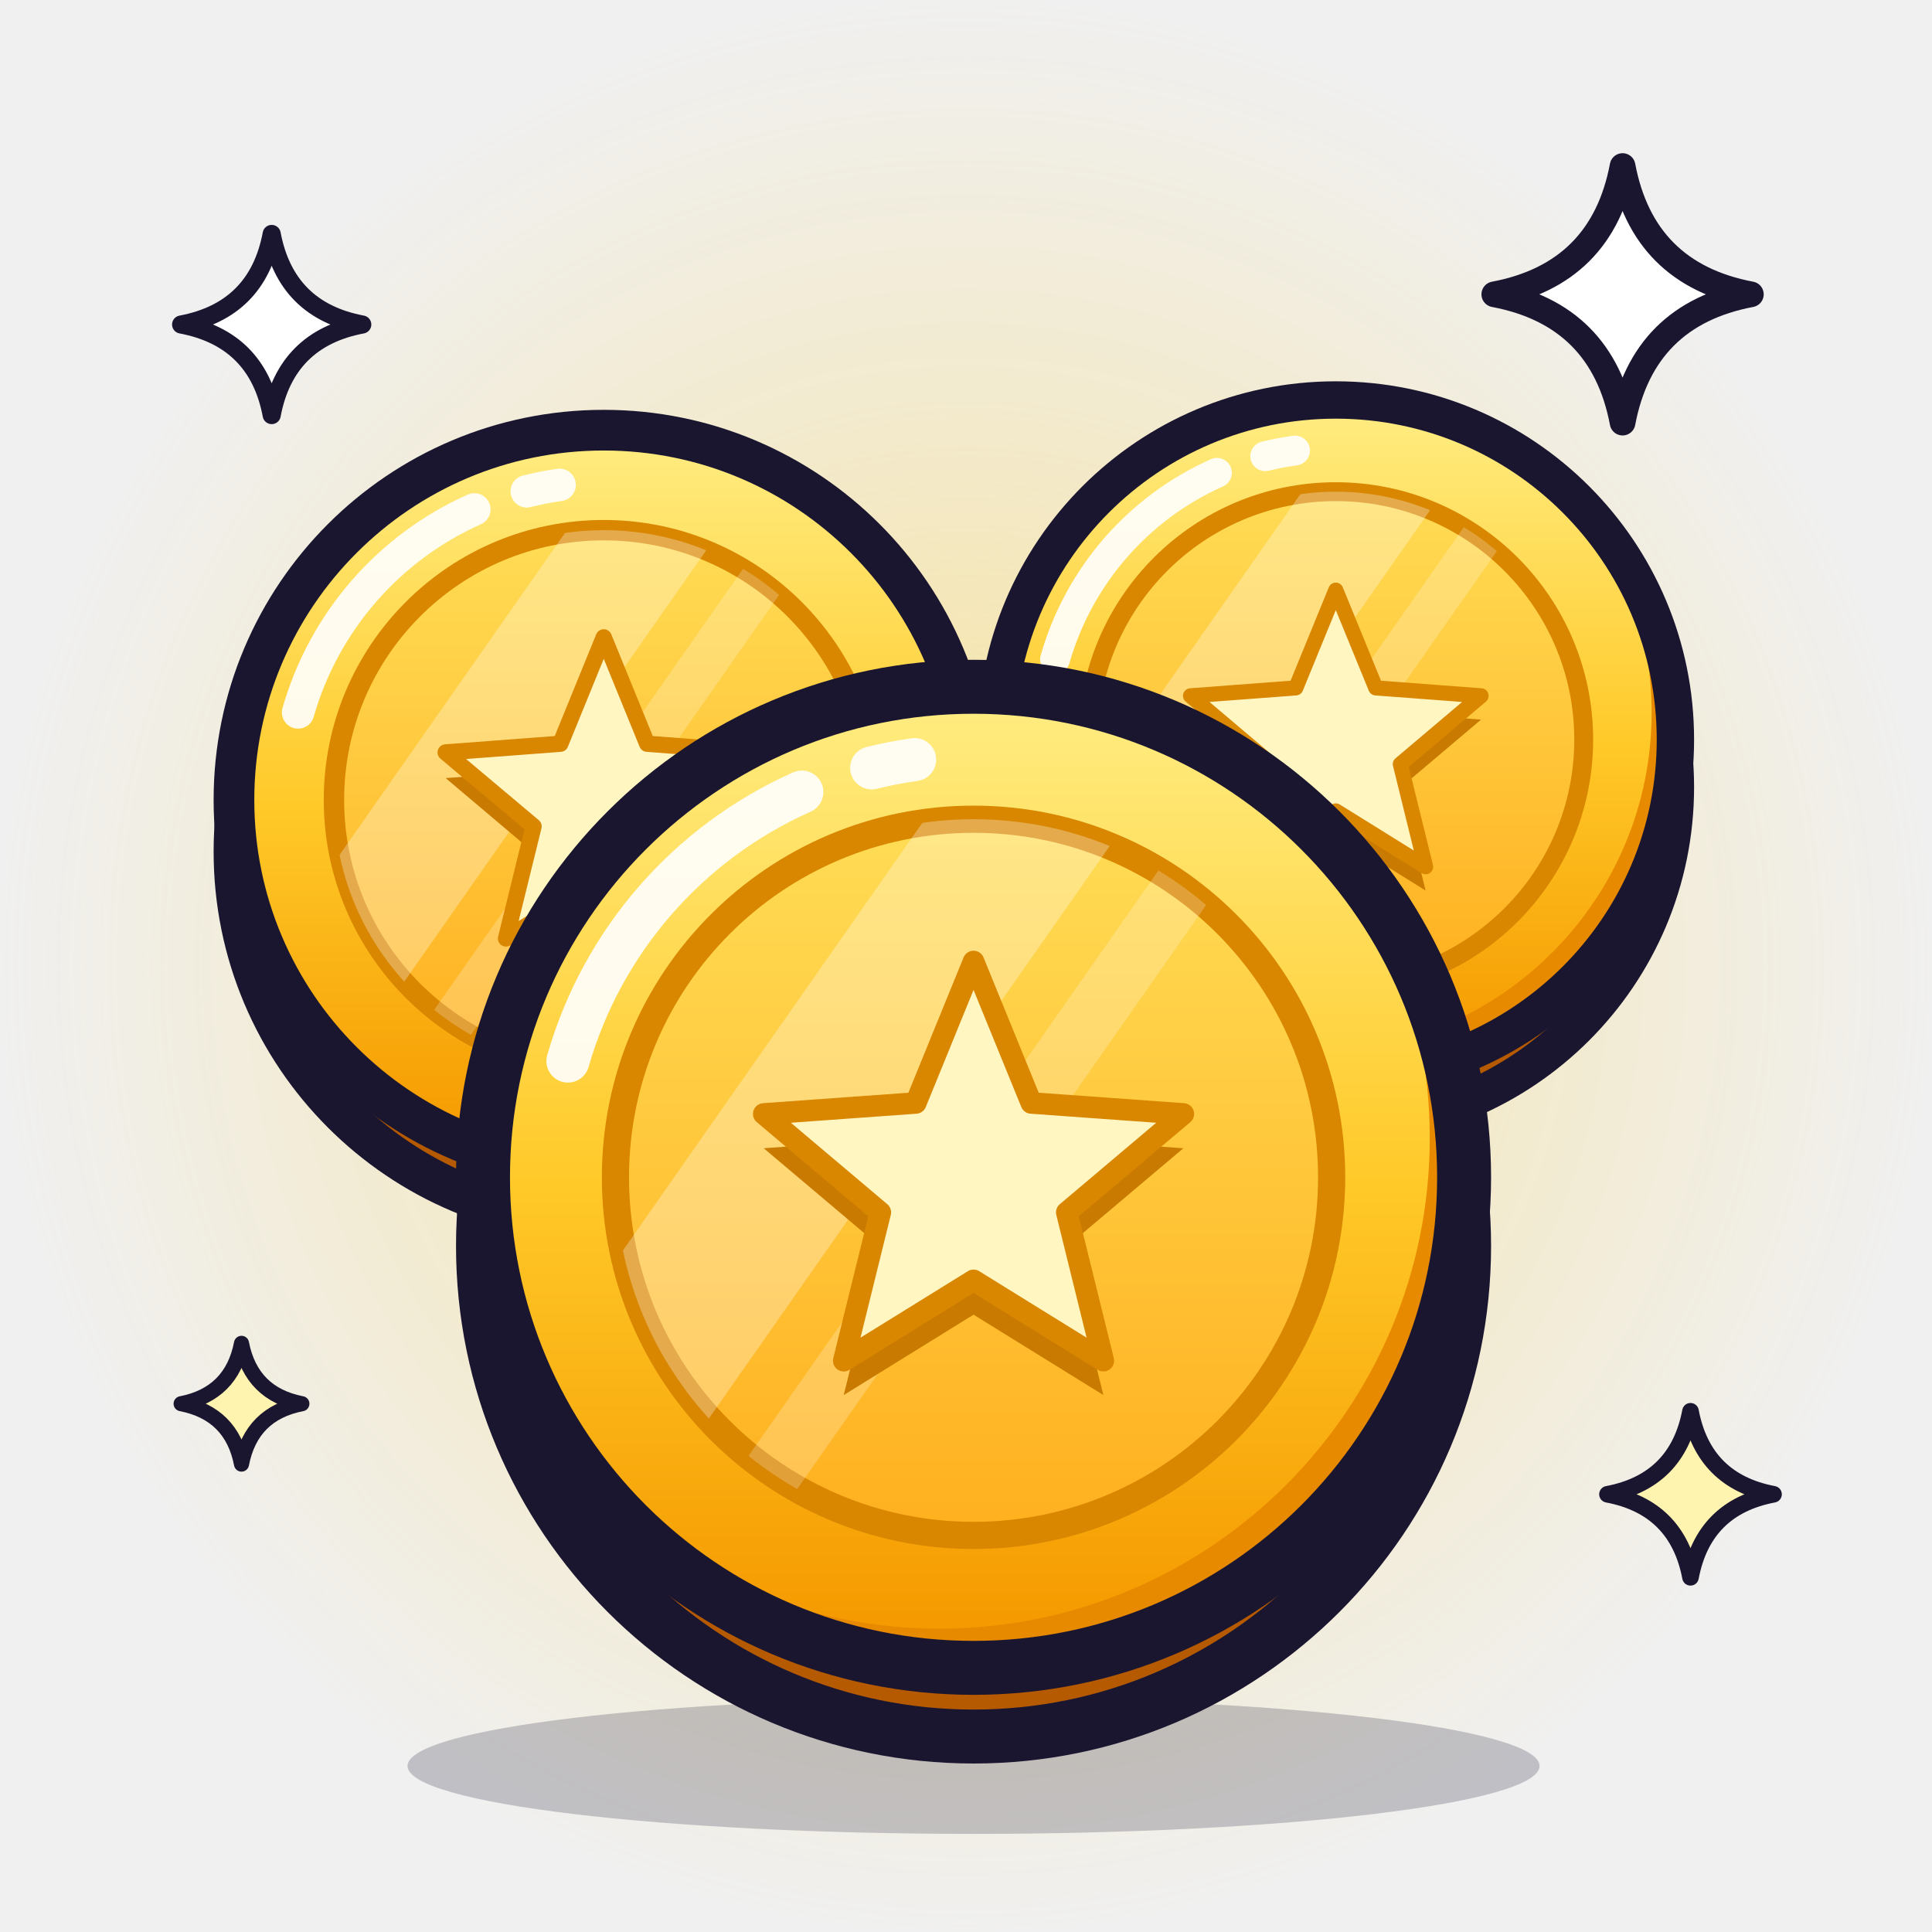
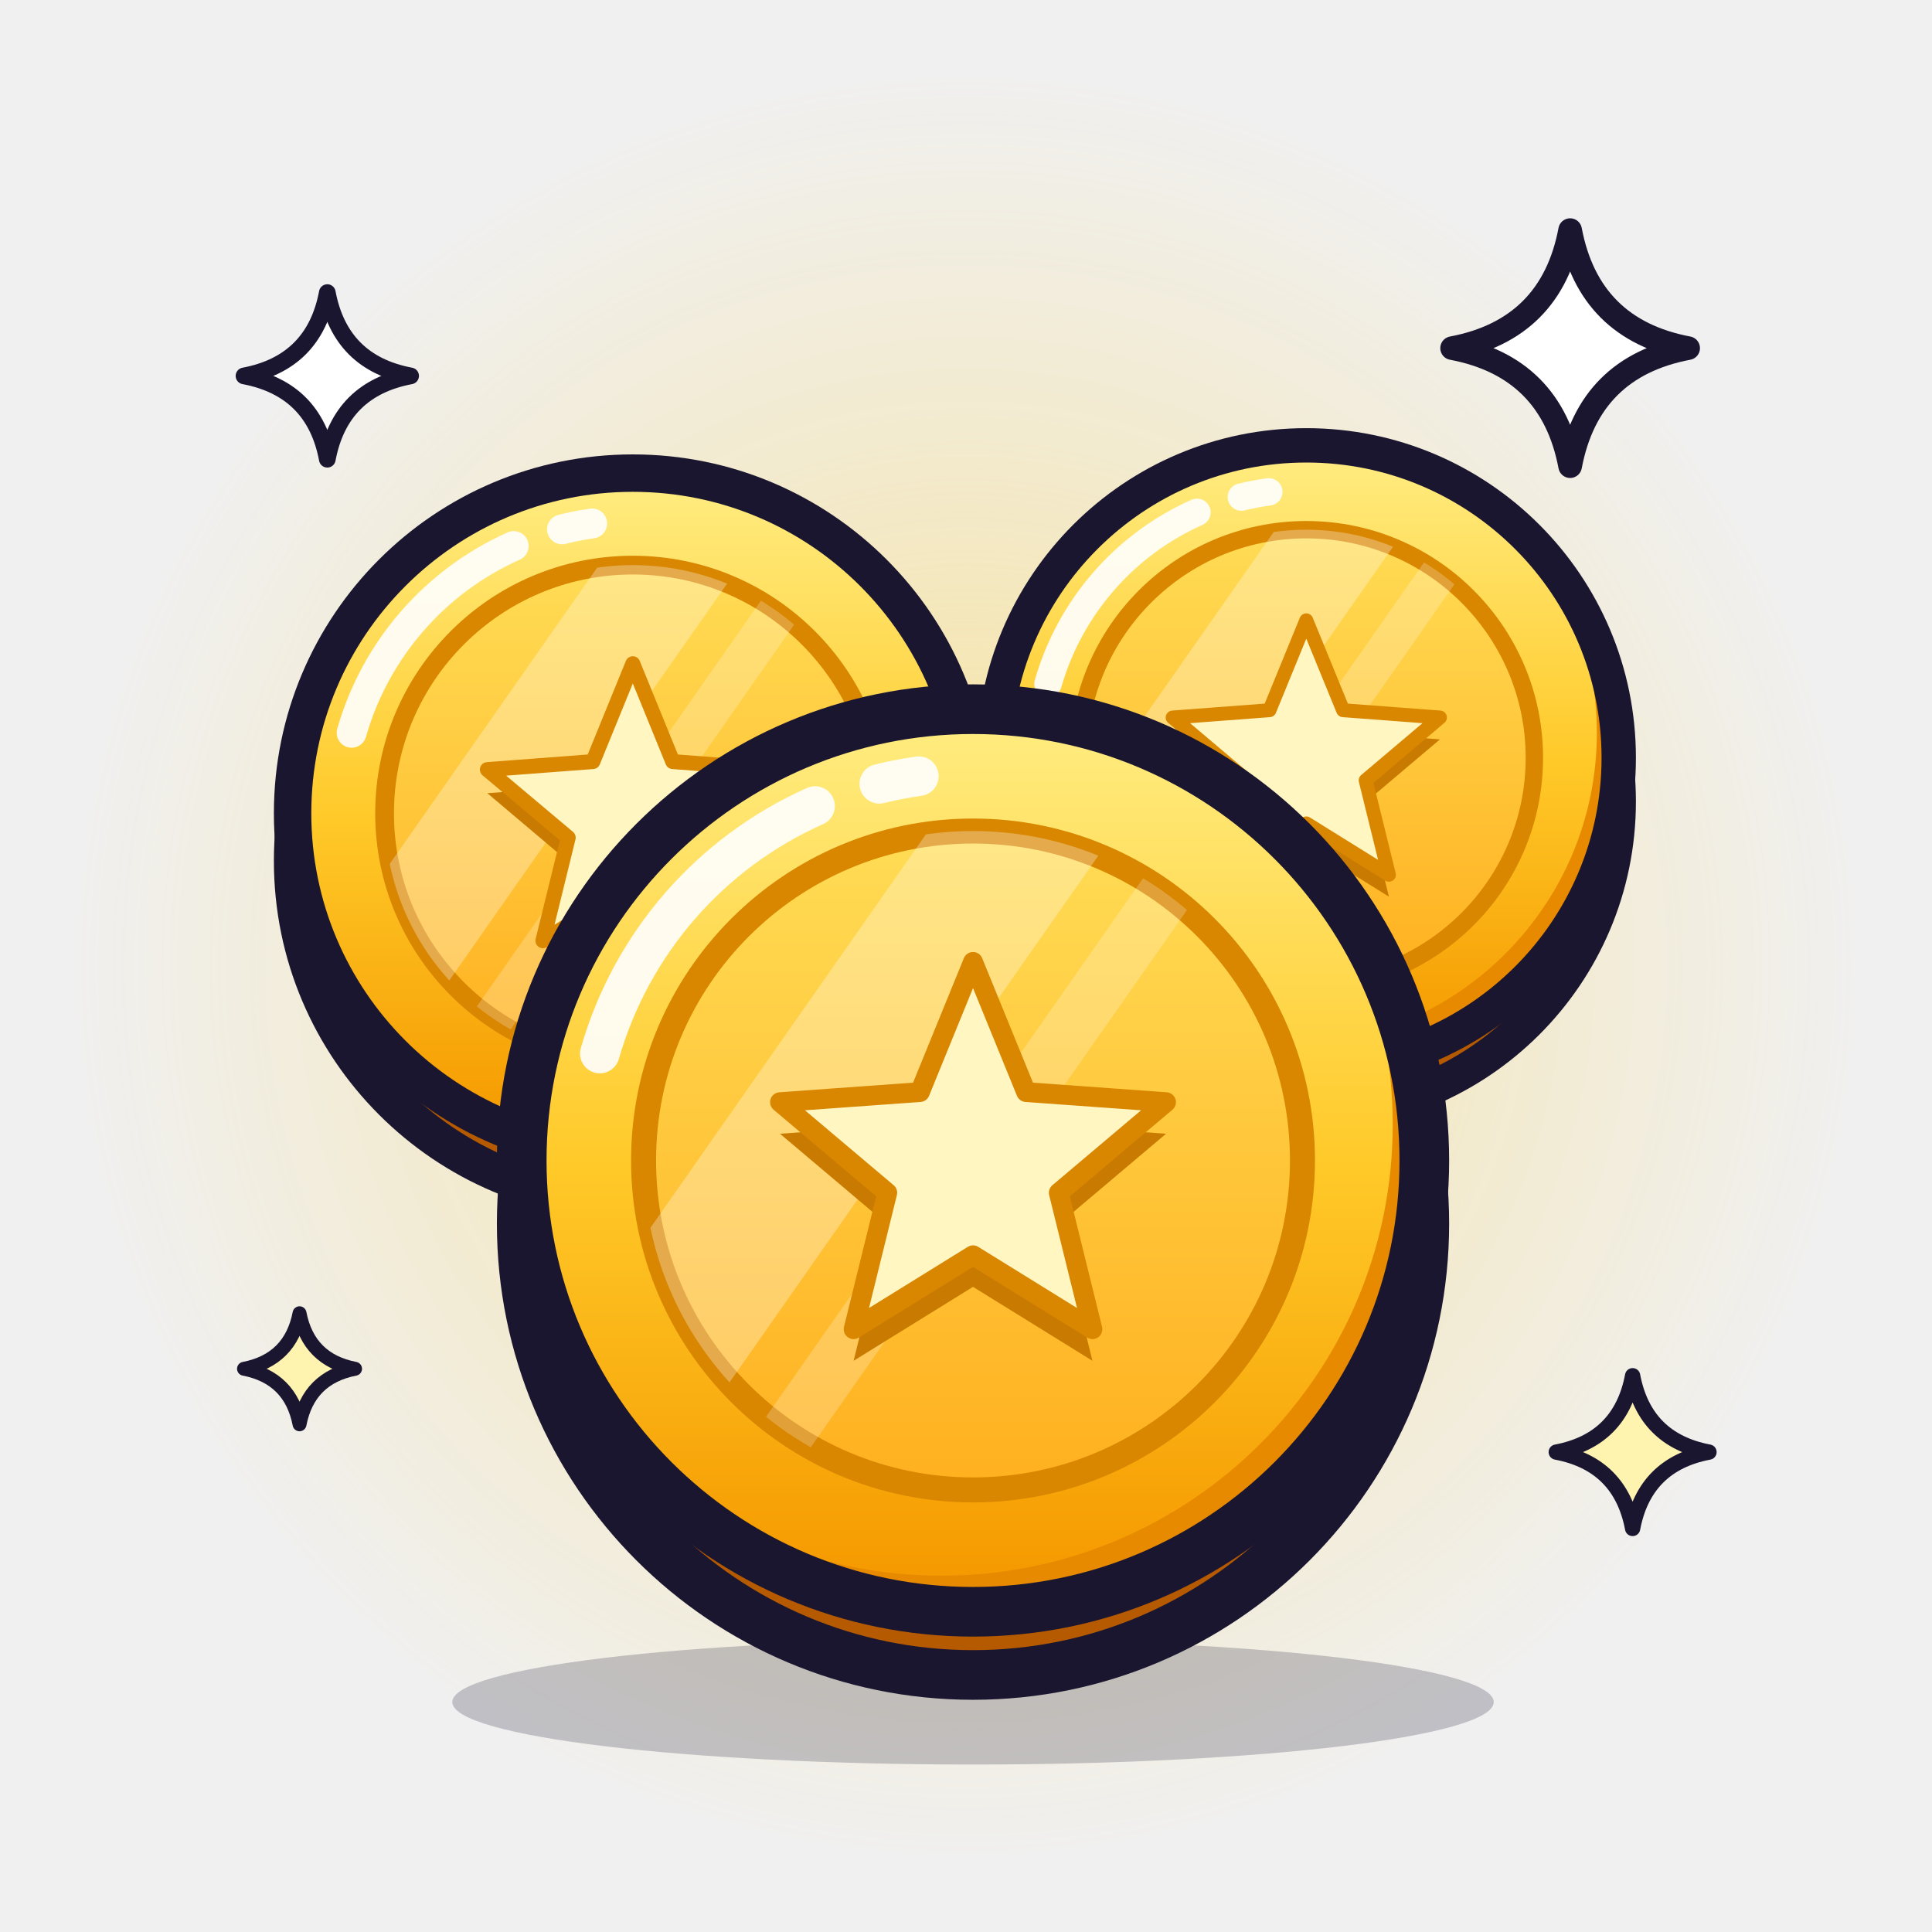
<svg xmlns="http://www.w3.org/2000/svg" width="512" height="512" viewBox="0 0 512 512" fill="none">
  <defs>
    <linearGradient id="gold" x1="0" y1="0" x2="0" y2="1">
      <stop offset="0" stop-color="#FFF08A" />
      <stop offset="0.55" stop-color="#FFC928" />
      <stop offset="1" stop-color="#F59A00" />
    </linearGradient>
    <linearGradient id="goldIn" x1="0" y1="0" x2="0" y2="1">
      <stop offset="0" stop-color="#FFDC55" />
      <stop offset="1" stop-color="#FFB01F" />
    </linearGradient>
    <linearGradient id="sack" x1="0" y1="0" x2="0" y2="1">
      <stop offset="0" stop-color="#F2CC8C" />
      <stop offset="1" stop-color="#C98C42" />
    </linearGradient>
    <linearGradient id="wood" x1="0" y1="0" x2="0" y2="1">
      <stop offset="0" stop-color="#D9924A" />
      <stop offset="1" stop-color="#A45C22" />
    </linearGradient>
    <linearGradient id="liqLuck" x1="0" y1="0" x2="0" y2="1">
      <stop offset="0" stop-color="#FFC44D" />
      <stop offset="1" stop-color="#F05A0E" />
    </linearGradient>
    <linearGradient id="liqSpeed" x1="0" y1="0" x2="0" y2="1">
      <stop offset="0" stop-color="#74D8FF" />
      <stop offset="1" stop-color="#1B5FE0" />
    </linearGradient>
    <linearGradient id="flame" x1="0" y1="0" x2="0" y2="1">
      <stop offset="0" stop-color="#FFB02E" />
      <stop offset="1" stop-color="#EE3A16" />
    </linearGradient>
    <linearGradient id="petal" x1="0" y1="0" x2="0" y2="1">
      <stop offset="0" stop-color="#FFE3EF" />
      <stop offset="1" stop-color="#FF8FC0" />
    </linearGradient>
    <linearGradient id="badge" x1="0" y1="0" x2="0" y2="1">
      <stop offset="0" stop-color="#FF78B8" />
      <stop offset="1" stop-color="#E0206F" />
    </linearGradient>
    <radialGradient id="glow1">
      <stop offset="0" stop-color="#FFD23A" stop-opacity="0.5" />
      <stop offset="0.55" stop-color="#FFD23A" stop-opacity="0.2" />
      <stop offset="1" stop-color="#FFD23A" stop-opacity="0" />
    </radialGradient>
    <clipPath id="clip2">
      <circle cx="160" cy="212" r="98" />
    </clipPath>
    <clipPath id="clip3">
      <circle cx="160" cy="212" r="71.5" />
    </clipPath>
    <clipPath id="clip4">
      <circle cx="354" cy="196" r="90" />
    </clipPath>
    <clipPath id="clip5">
      <circle cx="354" cy="196" r="65.7" />
    </clipPath>
    <clipPath id="clip6">
      <circle cx="258" cy="312" r="130" />
    </clipPath>
    <clipPath id="clip7">
      <circle cx="258" cy="312" r="94.9" />
    </clipPath>
  </defs>
-   <circle cx="256" cy="256" r="256" fill="url(#glow1)" />
-   <ellipse cx="258" cy="468" rx="150" ry="18" fill="#1B1630" fill-opacity="0.22" />
-   <g>
-     <circle cx="160" cy="225.7" r="98" fill="#B55A00" stroke="#1B1630" stroke-width="10.78" stroke-linejoin="round" stroke-linecap="round" />
-     <circle cx="160" cy="212" r="98" fill="#E88A00" />
-     <g clip-path="url(#clip2)">
-       <circle cx="160" cy="212" r="98" fill="url(#gold)" transform="translate(-6.9 -7.8)" />
+   <g transform="translate(20.5 20.5) scale(0.92)">
+     <circle cx="256" cy="256" r="256" fill="url(#glow1)" />
+     <ellipse cx="258" cy="468" rx="150" ry="18" fill="#1B1630" fill-opacity="0.22" />
+     <g>
+       <circle cx="160" cy="225.7" r="98" fill="#B55A00" stroke="#1B1630" stroke-width="10.78" stroke-linejoin="round" stroke-linecap="round" />
+       <circle cx="160" cy="212" r="98" fill="#E88A00" />
+       <g clip-path="url(#clip2)">
+         <circle cx="160" cy="212" r="98" fill="url(#gold)" transform="translate(-6.9 -7.8)" />
+       </g>
+       <circle cx="160" cy="212" r="98" fill="none" stroke="#1B1630" stroke-width="10.78" stroke-linejoin="round" stroke-linecap="round" />
+       <circle cx="160" cy="212" r="71.5" fill="url(#goldIn)" stroke="#D98600" stroke-width="5.4" />
+       <g clip-path="url(#clip3)">
+         <rect x="111" y="84.6" width="33.3" height="254.8" fill="#FFFFFF" fill-opacity="0.3" transform="rotate(35 160 212)" />
+         <rect x="155.1" y="84.6" width="11.8" height="254.8" fill="#FFFFFF" fill-opacity="0.22" transform="rotate(35 160 212)" />
+       </g>
+       <polygon points="160,175.7 171.5,204 201.9,206.2 178.6,225.9 185.9,255.5 160,239.4 134.1,255.5 141.4,225.9 118.1,206.2 148.5,204" fill="#C97A00" />
+       <polygon points="160,168.9 171.5,197.1 201.9,199.4 178.6,219 185.9,248.7 160,232.6 134.1,248.7 141.4,219 118.1,199.4 148.5,197.1" fill="#FFF6C2" stroke="#D98600" stroke-width="4.3" stroke-linejoin="round" />
+       <path d="M79 188.8 A84.3 84.3 0 0 1 125.7 135" stroke="#FFFFFF" stroke-opacity="0.9" stroke-width="8.6" stroke-linecap="round" stroke-linejoin="round" />
+       <path d="M139.6 130.2 A84.3 84.3 0 0 1 148.3 128.5" stroke="#FFFFFF" stroke-opacity="0.9" stroke-width="8.6" stroke-linecap="round" stroke-linejoin="round" />
    </g>
-     <circle cx="160" cy="212" r="98" fill="none" stroke="#1B1630" stroke-width="10.78" stroke-linejoin="round" stroke-linecap="round" />
-     <circle cx="160" cy="212" r="71.5" fill="url(#goldIn)" stroke="#D98600" stroke-width="5.4" />
-     <g clip-path="url(#clip3)">
-       <rect x="111" y="84.6" width="33.3" height="254.8" fill="#FFFFFF" fill-opacity="0.3" transform="rotate(35 160 212)" />
-       <rect x="155.1" y="84.6" width="11.8" height="254.8" fill="#FFFFFF" fill-opacity="0.22" transform="rotate(35 160 212)" />
+     <g>
+       <circle cx="354" cy="208.6" r="90" fill="#B55A00" stroke="#1B1630" stroke-width="9.9" stroke-linejoin="round" stroke-linecap="round" />
+       <circle cx="354" cy="196" r="90" fill="#E88A00" />
+       <g clip-path="url(#clip4)">
+         <circle cx="354" cy="196" r="90" fill="url(#gold)" transform="translate(-6.3 -7.2)" />
+       </g>
+       <circle cx="354" cy="196" r="90" fill="none" stroke="#1B1630" stroke-width="9.9" stroke-linejoin="round" stroke-linecap="round" />
+       <circle cx="354" cy="196" r="65.7" fill="url(#goldIn)" stroke="#D98600" stroke-width="5" />
+       <g clip-path="url(#clip5)">
+         <rect x="309" y="79" width="30.6" height="234" fill="#FFFFFF" fill-opacity="0.3" transform="rotate(35 354 196)" />
+         <rect x="349.5" y="79" width="10.8" height="234" fill="#FFFFFF" fill-opacity="0.22" transform="rotate(35 354 196)" />
+       </g>
+       <polygon points="354,162.7 364.6,188.6 392.5,190.7 371.1,208.8 377.8,236 354,221.2 330.2,236 336.9,208.8 315.5,190.7 343.4,188.6" fill="#C97A00" />
+       <polygon points="354,156.4 364.6,182.3 392.5,184.4 371.1,202.5 377.8,229.7 354,214.9 330.2,229.7 336.9,202.5 315.5,184.4 343.4,182.3" fill="#FFF6C2" stroke="#D98600" stroke-width="4" stroke-linejoin="round" />
+       <path d="M279.6 174.7 A77.4 77.4 0 0 1 322.5 125.3" stroke="#FFFFFF" stroke-opacity="0.9" stroke-width="7.9" stroke-linecap="round" stroke-linejoin="round" />
+       <path d="M335.3 120.9 A77.4 77.4 0 0 1 343.2 119.4" stroke="#FFFFFF" stroke-opacity="0.9" stroke-width="7.9" stroke-linecap="round" stroke-linejoin="round" />
    </g>
-     <polygon points="160,175.7 171.5,204 201.9,206.2 178.6,225.9 185.9,255.5 160,239.4 134.1,255.5 141.4,225.9 118.1,206.2 148.5,204" fill="#C97A00" />
-     <polygon points="160,168.9 171.5,197.1 201.9,199.4 178.6,219 185.9,248.7 160,232.6 134.1,248.7 141.4,219 118.1,199.4 148.5,197.1" fill="#FFF6C2" stroke="#D98600" stroke-width="4.3" stroke-linejoin="round" />
-     <path d="M79 188.8 A84.3 84.3 0 0 1 125.7 135" stroke="#FFFFFF" stroke-opacity="0.9" stroke-width="8.6" stroke-linecap="round" stroke-linejoin="round" />
-     <path d="M139.6 130.2 A84.3 84.3 0 0 1 148.3 128.5" stroke="#FFFFFF" stroke-opacity="0.9" stroke-width="8.6" stroke-linecap="round" stroke-linejoin="round" />
+     <g>
+       <circle cx="258" cy="330.2" r="130" fill="#B55A00" stroke="#1B1630" stroke-width="14.3" stroke-linejoin="round" stroke-linecap="round" />
+       <circle cx="258" cy="312" r="130" fill="#E88A00" />
+       <g clip-path="url(#clip6)">
+         <circle cx="258" cy="312" r="130" fill="url(#gold)" transform="translate(-9.1 -10.4)" />
+       </g>
+       <circle cx="258" cy="312" r="130" fill="none" stroke="#1B1630" stroke-width="14.3" stroke-linejoin="round" stroke-linecap="round" />
+       <circle cx="258" cy="312" r="94.9" fill="url(#goldIn)" stroke="#D98600" stroke-width="7.2" />
+       <g clip-path="url(#clip7)">
+         <rect x="193" y="143" width="44.2" height="338" fill="#FFFFFF" fill-opacity="0.3" transform="rotate(35 258 312)" />
+         <rect x="251.5" y="143" width="15.6" height="338" fill="#FFFFFF" fill-opacity="0.22" transform="rotate(35 258 312)" />
+       </g>
+       <polygon points="258,263.9 273.3,301.4 313.6,304.3 282.7,330.4 292.4,369.7 258,348.4 223.6,369.7 233.3,330.4 202.4,304.3 242.7,301.4" fill="#C97A00" />
+       <polygon points="258,254.8 273.3,292.3 313.6,295.2 282.7,321.3 292.4,360.6 258,339.3 223.6,360.6 233.3,321.3 202.4,295.2 242.7,292.3" fill="#FFF6C2" stroke="#D98600" stroke-width="5.7" stroke-linejoin="round" />
+       <path d="M150.5 281.2 A111.8 111.8 0 0 1 212.5 209.9" stroke="#FFFFFF" stroke-opacity="0.9" stroke-width="11.4" stroke-linecap="round" stroke-linejoin="round" />
+       <path d="M231 203.5 A111.8 111.8 0 0 1 242.4 201.3" stroke="#FFFFFF" stroke-opacity="0.9" stroke-width="11.4" stroke-linecap="round" stroke-linejoin="round" />
+     </g>
+     <path d="M430 44 Q435.4 72.6 464 78 Q435.4 83.4 430 112 Q424.6 83.4 396 78 Q424.6 72.6 430 44Z" fill="#FFFFFF" stroke="#1B1630" stroke-width="6.8" stroke-linejoin="round" />
+     <path d="M72 62 Q75.8 82.2 96 86 Q75.8 89.8 72 110 Q68.2 89.8 48 86 Q68.2 82.2 72 62Z" fill="#FFFFFF" stroke="#1B1630" stroke-width="4.8" stroke-linejoin="round" />
+     <path d="M448 374 Q451.5 392.5 470 396 Q451.5 399.5 448 418 Q444.5 399.5 426 396 Q444.5 392.5 448 374Z" fill="#FFF3B0" stroke="#1B1630" stroke-width="4.4" stroke-linejoin="round" />
+     <path d="M64 356 Q66.6 369.4 80 372 Q66.6 374.6 64 388 Q61.4 374.6 48 372 Q61.4 369.4 64 356Z" fill="#FFF3B0" stroke="#1B1630" stroke-width="4" stroke-linejoin="round" />
  </g>
-   <g>
-     <circle cx="354" cy="208.6" r="90" fill="#B55A00" stroke="#1B1630" stroke-width="9.9" stroke-linejoin="round" stroke-linecap="round" />
-     <circle cx="354" cy="196" r="90" fill="#E88A00" />
-     <g clip-path="url(#clip4)">
-       <circle cx="354" cy="196" r="90" fill="url(#gold)" transform="translate(-6.3 -7.2)" />
-     </g>
-     <circle cx="354" cy="196" r="90" fill="none" stroke="#1B1630" stroke-width="9.9" stroke-linejoin="round" stroke-linecap="round" />
-     <circle cx="354" cy="196" r="65.7" fill="url(#goldIn)" stroke="#D98600" stroke-width="5" />
-     <g clip-path="url(#clip5)">
-       <rect x="309" y="79" width="30.6" height="234" fill="#FFFFFF" fill-opacity="0.3" transform="rotate(35 354 196)" />
-       <rect x="349.5" y="79" width="10.8" height="234" fill="#FFFFFF" fill-opacity="0.22" transform="rotate(35 354 196)" />
-     </g>
-     <polygon points="354,162.7 364.6,188.6 392.5,190.7 371.1,208.8 377.8,236 354,221.2 330.2,236 336.9,208.8 315.5,190.7 343.4,188.6" fill="#C97A00" />
-     <polygon points="354,156.4 364.6,182.3 392.5,184.4 371.1,202.5 377.8,229.7 354,214.9 330.2,229.7 336.9,202.5 315.5,184.4 343.4,182.3" fill="#FFF6C2" stroke="#D98600" stroke-width="4" stroke-linejoin="round" />
-     <path d="M279.6 174.7 A77.4 77.4 0 0 1 322.5 125.3" stroke="#FFFFFF" stroke-opacity="0.9" stroke-width="7.9" stroke-linecap="round" stroke-linejoin="round" />
-     <path d="M335.3 120.9 A77.4 77.4 0 0 1 343.2 119.4" stroke="#FFFFFF" stroke-opacity="0.9" stroke-width="7.9" stroke-linecap="round" stroke-linejoin="round" />
-   </g>
-   <g>
-     <circle cx="258" cy="330.2" r="130" fill="#B55A00" stroke="#1B1630" stroke-width="14.3" stroke-linejoin="round" stroke-linecap="round" />
-     <circle cx="258" cy="312" r="130" fill="#E88A00" />
-     <g clip-path="url(#clip6)">
-       <circle cx="258" cy="312" r="130" fill="url(#gold)" transform="translate(-9.1 -10.4)" />
-     </g>
-     <circle cx="258" cy="312" r="130" fill="none" stroke="#1B1630" stroke-width="14.3" stroke-linejoin="round" stroke-linecap="round" />
-     <circle cx="258" cy="312" r="94.9" fill="url(#goldIn)" stroke="#D98600" stroke-width="7.2" />
-     <g clip-path="url(#clip7)">
-       <rect x="193" y="143" width="44.2" height="338" fill="#FFFFFF" fill-opacity="0.3" transform="rotate(35 258 312)" />
-       <rect x="251.5" y="143" width="15.6" height="338" fill="#FFFFFF" fill-opacity="0.22" transform="rotate(35 258 312)" />
-     </g>
-     <polygon points="258,263.9 273.3,301.4 313.6,304.3 282.7,330.4 292.4,369.7 258,348.4 223.6,369.7 233.3,330.4 202.4,304.3 242.7,301.4" fill="#C97A00" />
-     <polygon points="258,254.8 273.3,292.3 313.6,295.2 282.7,321.3 292.4,360.6 258,339.3 223.6,360.6 233.3,321.3 202.4,295.2 242.7,292.3" fill="#FFF6C2" stroke="#D98600" stroke-width="5.7" stroke-linejoin="round" />
-     <path d="M150.5 281.2 A111.8 111.8 0 0 1 212.5 209.9" stroke="#FFFFFF" stroke-opacity="0.9" stroke-width="11.4" stroke-linecap="round" stroke-linejoin="round" />
-     <path d="M231 203.5 A111.8 111.8 0 0 1 242.4 201.3" stroke="#FFFFFF" stroke-opacity="0.9" stroke-width="11.4" stroke-linecap="round" stroke-linejoin="round" />
-   </g>
-   <path d="M430 44 Q435.4 72.6 464 78 Q435.4 83.4 430 112 Q424.6 83.4 396 78 Q424.6 72.6 430 44Z" fill="#FFFFFF" stroke="#1B1630" stroke-width="6.8" stroke-linejoin="round" />
-   <path d="M72 62 Q75.8 82.2 96 86 Q75.8 89.8 72 110 Q68.2 89.8 48 86 Q68.2 82.2 72 62Z" fill="#FFFFFF" stroke="#1B1630" stroke-width="4.8" stroke-linejoin="round" />
-   <path d="M448 374 Q451.5 392.5 470 396 Q451.5 399.5 448 418 Q444.5 399.5 426 396 Q444.5 392.5 448 374Z" fill="#FFF3B0" stroke="#1B1630" stroke-width="4.4" stroke-linejoin="round" />
-   <path d="M64 356 Q66.6 369.4 80 372 Q66.6 374.6 64 388 Q61.4 374.6 48 372 Q61.4 369.4 64 356Z" fill="#FFF3B0" stroke="#1B1630" stroke-width="4" stroke-linejoin="round" />
</svg>
